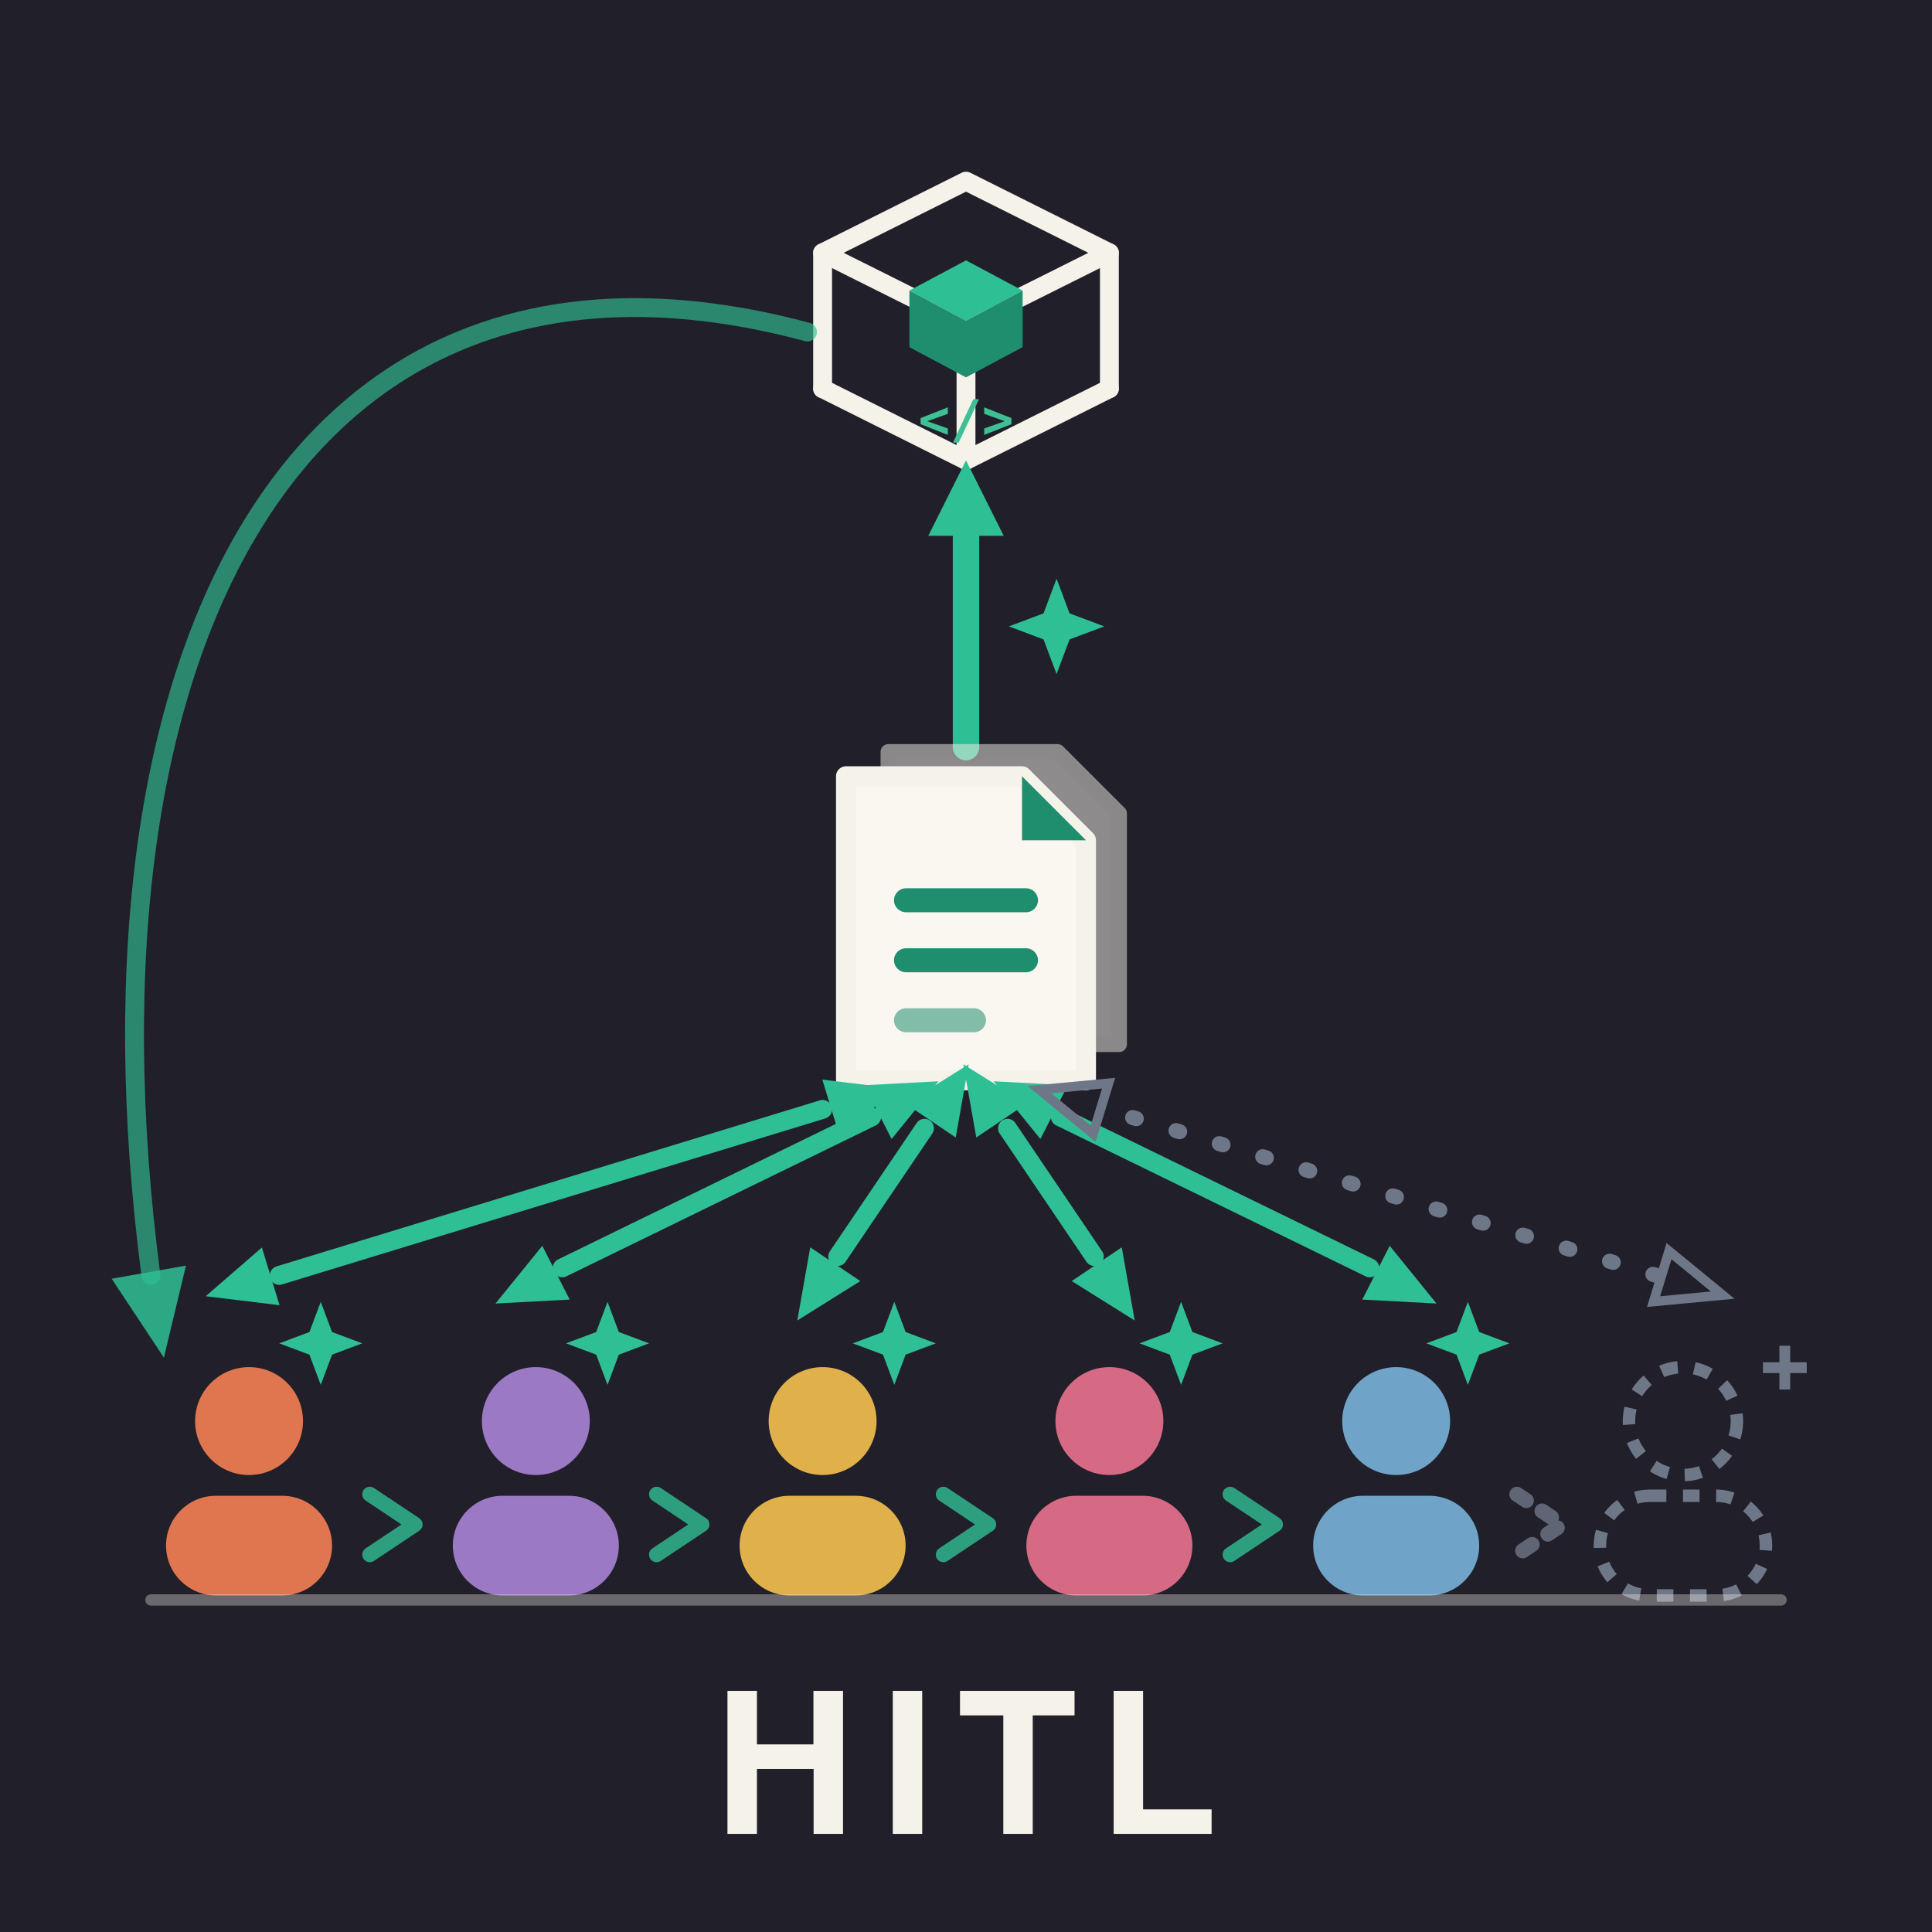
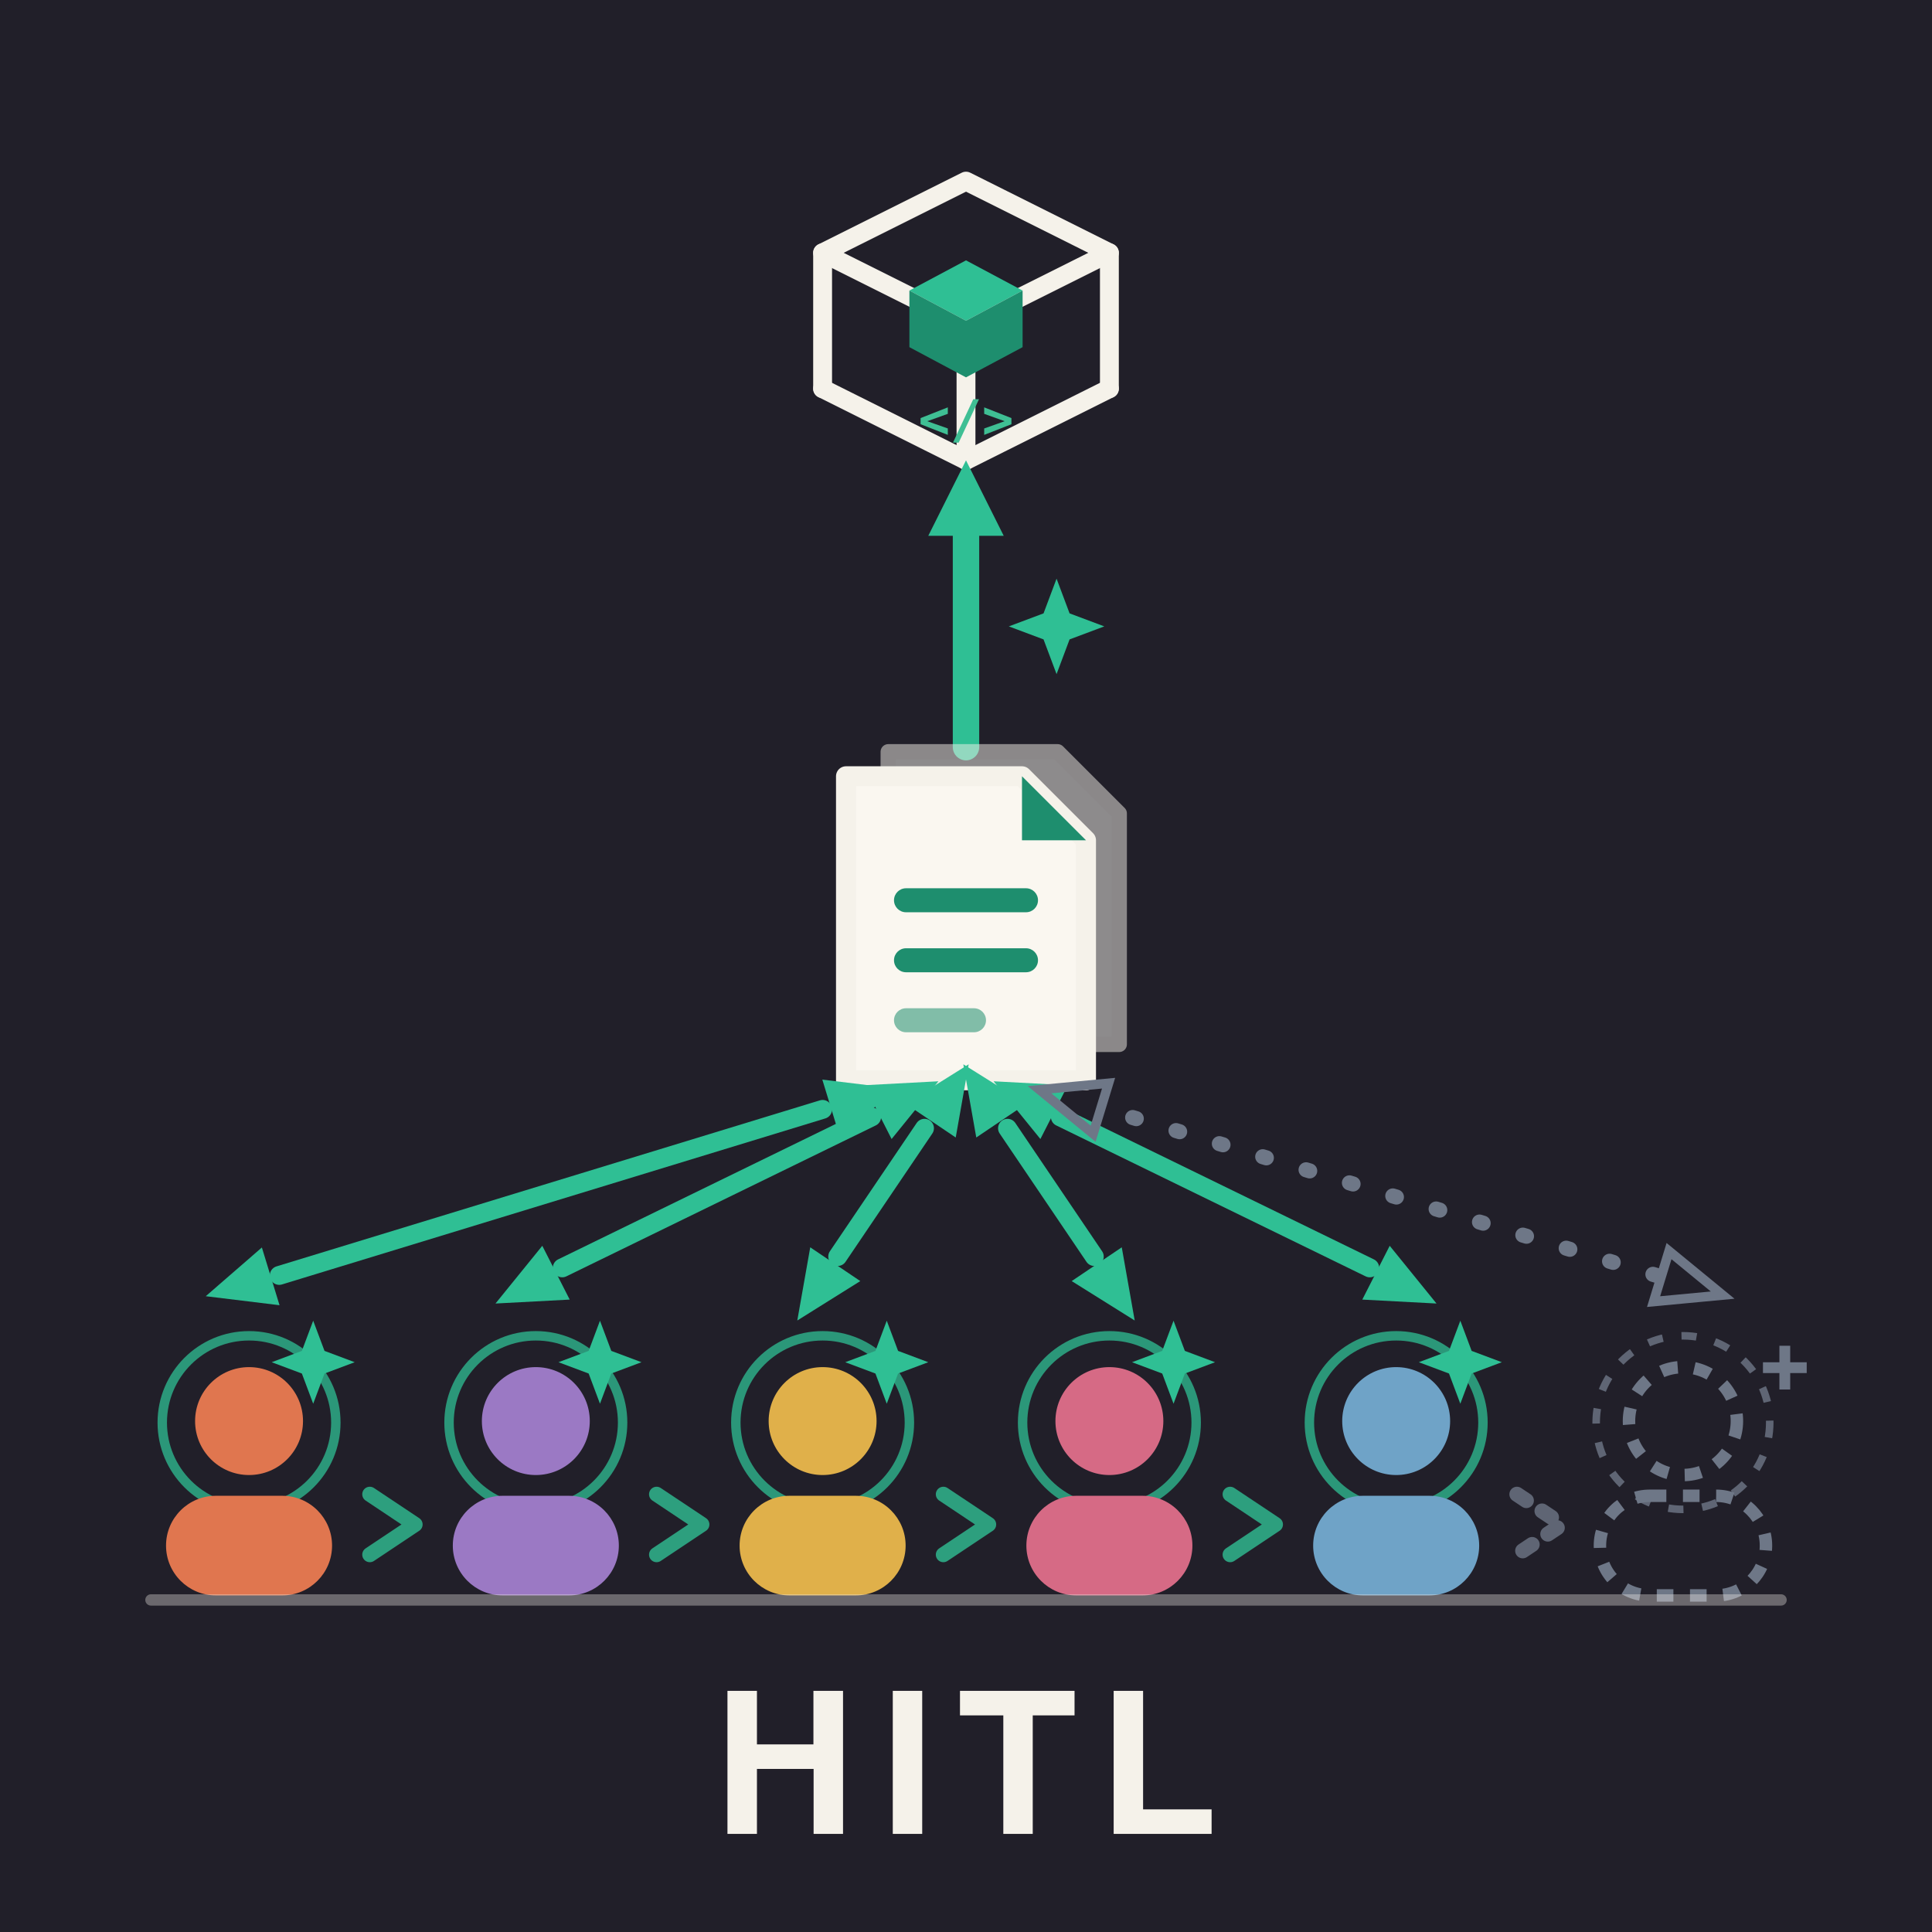
<svg xmlns="http://www.w3.org/2000/svg" width="512" height="512" viewBox="0 0 512 512">
  <rect width="512" height="512" fill="#211F29" />
  <g transform="translate(256,128)">
    <g fill="none" stroke="#F5F2EA" stroke-width="5" stroke-linejoin="round" stroke-linecap="round">
      <polygon points="0,-80 38,-61 0,-42 -38,-61" />
      <line x1="-38" y1="-61" x2="-38" y2="-25" />
      <line x1="38" y1="-61" x2="38" y2="-25" />
      <line x1="0" y1="-42" x2="0" y2="-6" />
      <polyline points="-38,-25 0,-6 38,-25" />
    </g>
    <polygon points="0,-59 15,-51 0,-43 -15,-51" fill="#2FBF94" />
    <polygon points="-15,-51 0,-43 0,-28 -15,-36" fill="#1E8E6E" />
    <polygon points="15,-51 0,-43 0,-28 15,-36" fill="#1E8E6E" />
    <text x="0" y="-12" text-anchor="middle" font-family="Menlo, Consolas, monospace" font-weight="bold" font-size="14" fill="#3FBF94">&lt;/&gt;</text>
  </g>
  <line x1="256" y1="198" x2="256" y2="140" stroke="#2FBF94" stroke-width="7" stroke-linecap="round" />
  <polygon points="12,0 -8,10 -8,-10" fill="#2FBF94" transform="translate(256,134) rotate(-90)" />
  <path transform="translate(280,166) scale(1.15)" fill="#2FBF94" d="M0,-11 L3,-3 L11,0 L3,3 L0,11 L-3,3 L-11,0 L-3,-3 Z" />
  <g transform="translate(256,246)">
    <g transform="translate(10,-8) scale(1.02)" opacity="0.5">
      <path d="M -30 -38 L 14 -38 L 30 -22 L 30 38 L -30 38 Z" fill="#FAF7F0" stroke="#F5F2EA" stroke-width="4" stroke-linejoin="round" />
    </g>
    <g transform="scale(1.06)">
      <path d="M -30 -38 L 14 -38 L 30 -22 L 30 38 L -30 38 Z" fill="#FAF7F0" stroke="#F5F2EA" stroke-width="5" stroke-linejoin="round" />
      <path d="M 14 -38 L 14 -22 L 30 -22 Z" fill="#1E8E6E" />
      <rect x="-18" y="-10" width="36" height="6" rx="3" fill="#1E8E6E" />
      <rect x="-18" y="5" width="36" height="6" rx="3" fill="#1E8E6E" />
      <rect x="-18" y="20" width="23" height="6" rx="3" fill="#1E8E6E" opacity="0.55" />
    </g>
  </g>
  <line x1="74" y1="338" x2="218" y2="294" stroke="#2FBF94" stroke-width="5" stroke-linecap="round" />
  <polygon points="12,0 -6,8 -6,-8" fill="#2FBF94" transform="translate(226,292) rotate(-17)" />
  <polygon points="12,0 -6,8 -6,-8" fill="#2FBF94" transform="translate(66,340) rotate(163)" />
+   <circle cx="66" cy="377" r="23" fill="none" stroke="#2FBF94" stroke-width="2.5" opacity="0.75" />
  <g transform="translate(66,392) scale(1.1)" fill="#E0764F">
    <circle cx="0" cy="-14" r="13" />
    <rect x="-20" y="4" width="40" height="24" rx="12" />
  </g>
-   <path transform="translate(85,356) scale(1.0)" fill="#2FBF94" d="M0,-11 L3,-3 L11,0 L3,3 L0,11 L-3,3 L-11,0 L-3,-3 Z" />
+   <path transform="translate(83,361) scale(1.0)" fill="#2FBF94" d="M0,-11 L3,-3 L11,0 L3,3 L0,11 L-3,3 L-11,0 L-3,-3 Z" />
  <line x1="149" y1="336" x2="231" y2="296" stroke="#2FBF94" stroke-width="5" stroke-linecap="round" />
  <polygon points="12,0 -6,8 -6,-8" fill="#2FBF94" transform="translate(238,292) rotate(-27)" />
  <polygon points="12,0 -6,8 -6,-8" fill="#2FBF94" transform="translate(142,340) rotate(153)" />
+   <circle cx="142" cy="377" r="23" fill="none" stroke="#2FBF94" stroke-width="2.5" opacity="0.75" />
  <g transform="translate(142,392) scale(1.1)" fill="#9B79C4">
    <circle cx="0" cy="-14" r="13" />
    <rect x="-20" y="4" width="40" height="24" rx="12" />
  </g>
-   <path transform="translate(161,356) scale(1.0)" fill="#2FBF94" d="M0,-11 L3,-3 L11,0 L3,3 L0,11 L-3,3 L-11,0 L-3,-3 Z" />
+   <path transform="translate(159,361) scale(1.0)" fill="#2FBF94" d="M0,-11 L3,-3 L11,0 L3,3 L0,11 L-3,3 L-11,0 L-3,-3 Z" />
  <line x1="222" y1="333" x2="245" y2="299" stroke="#2FBF94" stroke-width="5" stroke-linecap="round" />
  <polygon points="12,0 -6,8 -6,-8" fill="#2FBF94" transform="translate(250,292) rotate(-56)" />
  <polygon points="12,0 -6,8 -6,-8" fill="#2FBF94" transform="translate(218,340) rotate(124)" />
+   <circle cx="218" cy="377" r="23" fill="none" stroke="#2FBF94" stroke-width="2.5" opacity="0.75" />
  <g transform="translate(218,392) scale(1.1)" fill="#E0B04A">
    <circle cx="0" cy="-14" r="13" />
    <rect x="-20" y="4" width="40" height="24" rx="12" />
  </g>
-   <path transform="translate(237,356) scale(1.0)" fill="#2FBF94" d="M0,-11 L3,-3 L11,0 L3,3 L0,11 L-3,3 L-11,0 L-3,-3 Z" />
+   <path transform="translate(235,361) scale(1.0)" fill="#2FBF94" d="M0,-11 L3,-3 L11,0 L3,3 L0,11 L-3,3 L-11,0 L-3,-3 Z" />
  <line x1="290" y1="333" x2="267" y2="299" stroke="#2FBF94" stroke-width="5" stroke-linecap="round" />
  <polygon points="12,0 -6,8 -6,-8" fill="#2FBF94" transform="translate(262,292) rotate(-124)" />
  <polygon points="12,0 -6,8 -6,-8" fill="#2FBF94" transform="translate(294,340) rotate(56)" />
+   <circle cx="294" cy="377" r="23" fill="none" stroke="#2FBF94" stroke-width="2.5" opacity="0.75" />
  <g transform="translate(294,392) scale(1.1)" fill="#D66A85">
    <circle cx="0" cy="-14" r="13" />
    <rect x="-20" y="4" width="40" height="24" rx="12" />
  </g>
-   <path transform="translate(313,356) scale(1.0)" fill="#2FBF94" d="M0,-11 L3,-3 L11,0 L3,3 L0,11 L-3,3 L-11,0 L-3,-3 Z" />
+   <path transform="translate(311,361) scale(1.0)" fill="#2FBF94" d="M0,-11 L3,-3 L11,0 L3,3 L0,11 L-3,3 L-11,0 L-3,-3 Z" />
  <line x1="363" y1="336" x2="281" y2="296" stroke="#2FBF94" stroke-width="5" stroke-linecap="round" />
  <polygon points="12,0 -6,8 -6,-8" fill="#2FBF94" transform="translate(274,292) rotate(-153)" />
  <polygon points="12,0 -6,8 -6,-8" fill="#2FBF94" transform="translate(370,340) rotate(27)" />
+   <circle cx="370" cy="377" r="23" fill="none" stroke="#2FBF94" stroke-width="2.5" opacity="0.75" />
  <g transform="translate(370,392) scale(1.1)" fill="#6FA3C7">
    <circle cx="0" cy="-14" r="13" />
    <rect x="-20" y="4" width="40" height="24" rx="12" />
  </g>
-   <path transform="translate(389,356) scale(1.0)" fill="#2FBF94" d="M0,-11 L3,-3 L11,0 L3,3 L0,11 L-3,3 L-11,0 L-3,-3 Z" />
+   <path transform="translate(387,361) scale(1.0)" fill="#2FBF94" d="M0,-11 L3,-3 L11,0 L3,3 L0,11 L-3,3 L-11,0 L-3,-3 Z" />
  <line x1="439" y1="338" x2="293" y2="294" stroke="#6E7787" stroke-width="4" stroke-linecap="round" stroke-dasharray="1 11" />
  <polygon points="11,0 -6,7 -6,-7" fill="none" stroke="#6E7787" stroke-width="2.5" transform="translate(286,292) rotate(-163)" />
  <polygon points="11,0 -6,7 -6,-7" fill="none" stroke="#6E7787" stroke-width="2.5" transform="translate(446,340) rotate(17)" />
+   <circle cx="446" cy="377" r="23" fill="none" stroke="#6E7787" stroke-width="2" stroke-dasharray="4 5" opacity="0.8" />
  <g transform="translate(446,392) scale(1.1)" fill="none" stroke="#6E7787" stroke-width="3" stroke-dasharray="4 4">
    <circle cx="0" cy="-14" r="13" />
    <rect x="-20" y="4" width="40" height="24" rx="12" />
  </g>
  <text x="466" y="368" font-family="'Helvetica Neue', Helvetica, Arial, sans-serif" font-weight="700" font-size="24" fill="#6E7787">+</text>
  <polyline points="98,396 110,404 98,412" fill="none" stroke="#2FBF94" stroke-width="4" stroke-linecap="round" stroke-linejoin="round" opacity="0.8" />
  <polyline points="174,396 186,404 174,412" fill="none" stroke="#2FBF94" stroke-width="4" stroke-linecap="round" stroke-linejoin="round" opacity="0.8" />
  <polyline points="250,396 262,404 250,412" fill="none" stroke="#2FBF94" stroke-width="4" stroke-linecap="round" stroke-linejoin="round" opacity="0.8" />
  <polyline points="326,396 338,404 326,412" fill="none" stroke="#2FBF94" stroke-width="4" stroke-linecap="round" stroke-linejoin="round" opacity="0.8" />
  <polyline points="402,396 414,404 402,412" fill="none" stroke="#6E7787" stroke-width="4" stroke-linecap="round" stroke-linejoin="round" stroke-dasharray="3 5" opacity="0.8" />
  <line x1="40" y1="424" x2="472" y2="424" stroke="#F5F2EA" stroke-width="3" stroke-linecap="round" opacity="0.35" />
-   <path d="M 214 88 C 80 52, 18 170, 40 338" fill="none" stroke="#2FBF94" stroke-width="5" stroke-linecap="round" opacity="0.65" />
-   <polygon points="14,0 -9,10 -9,-10" fill="#2FBF94" opacity="0.85" transform="translate(41,346) rotate(80)" />
  <text x="256" y="486" text-anchor="middle" font-family="'Helvetica Neue', Helvetica, Arial, sans-serif" font-weight="800" font-size="52" letter-spacing="6" fill="#F5F2EA">HITL</text>
</svg>
